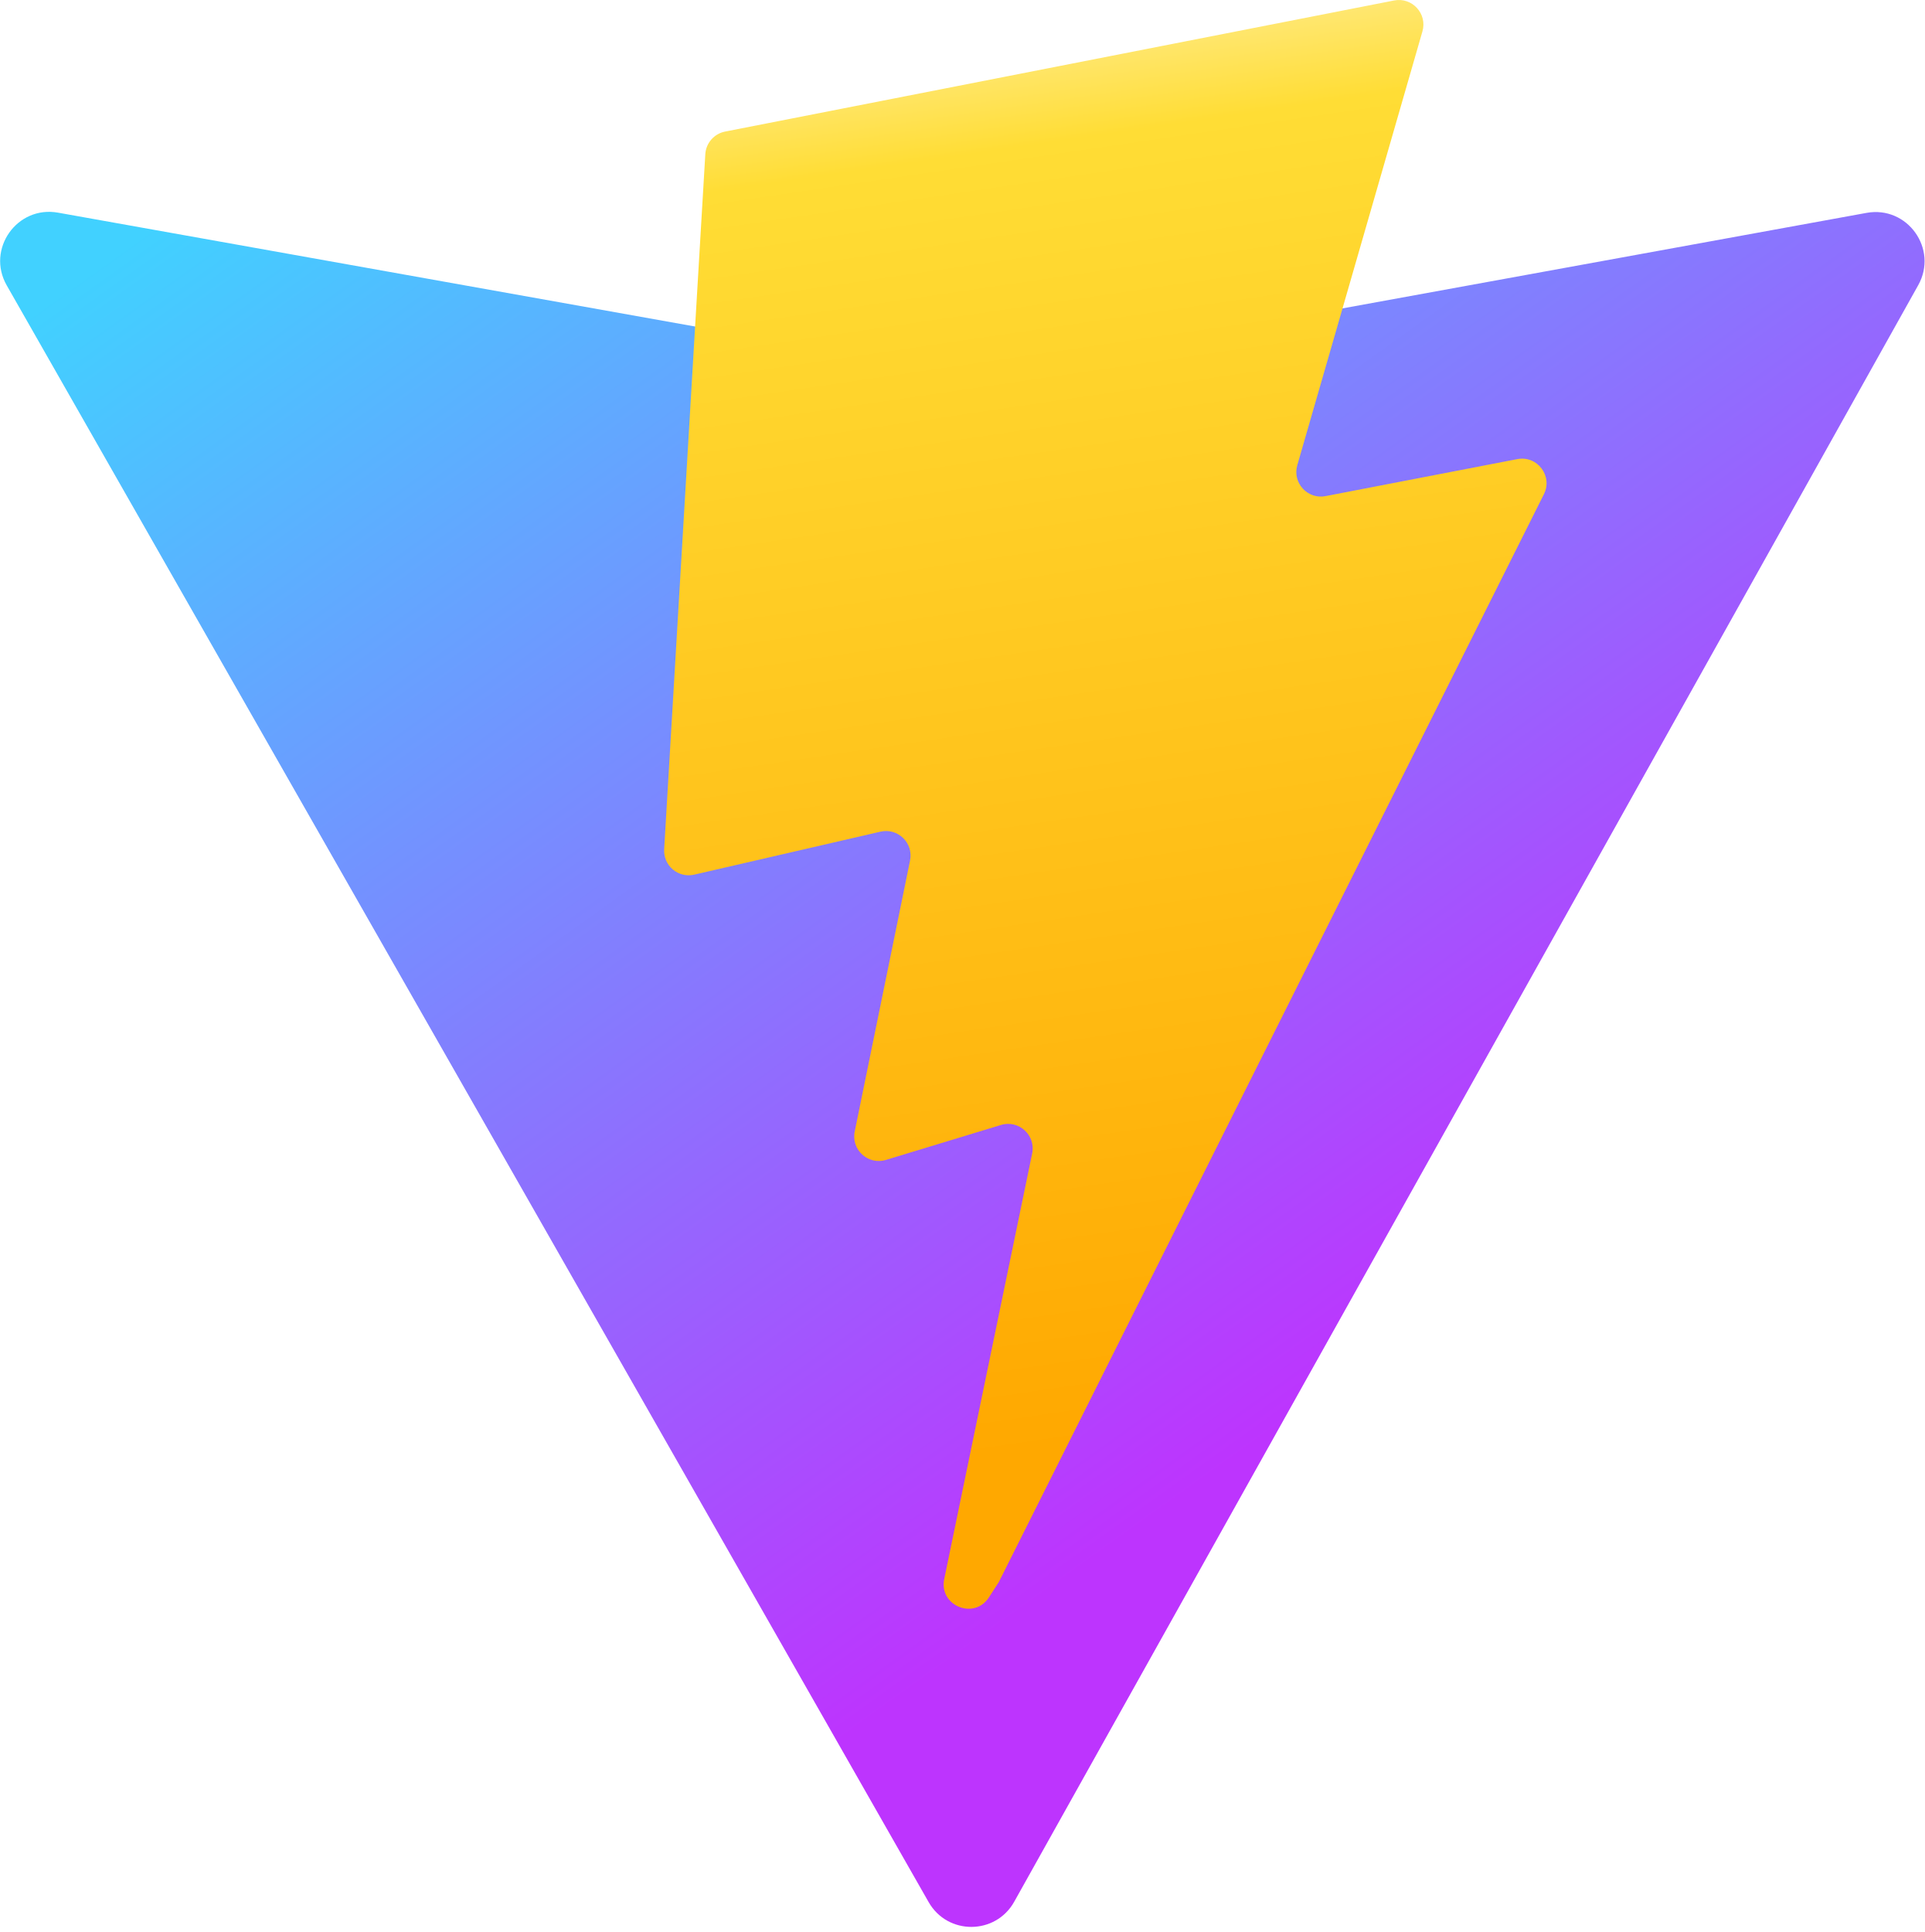
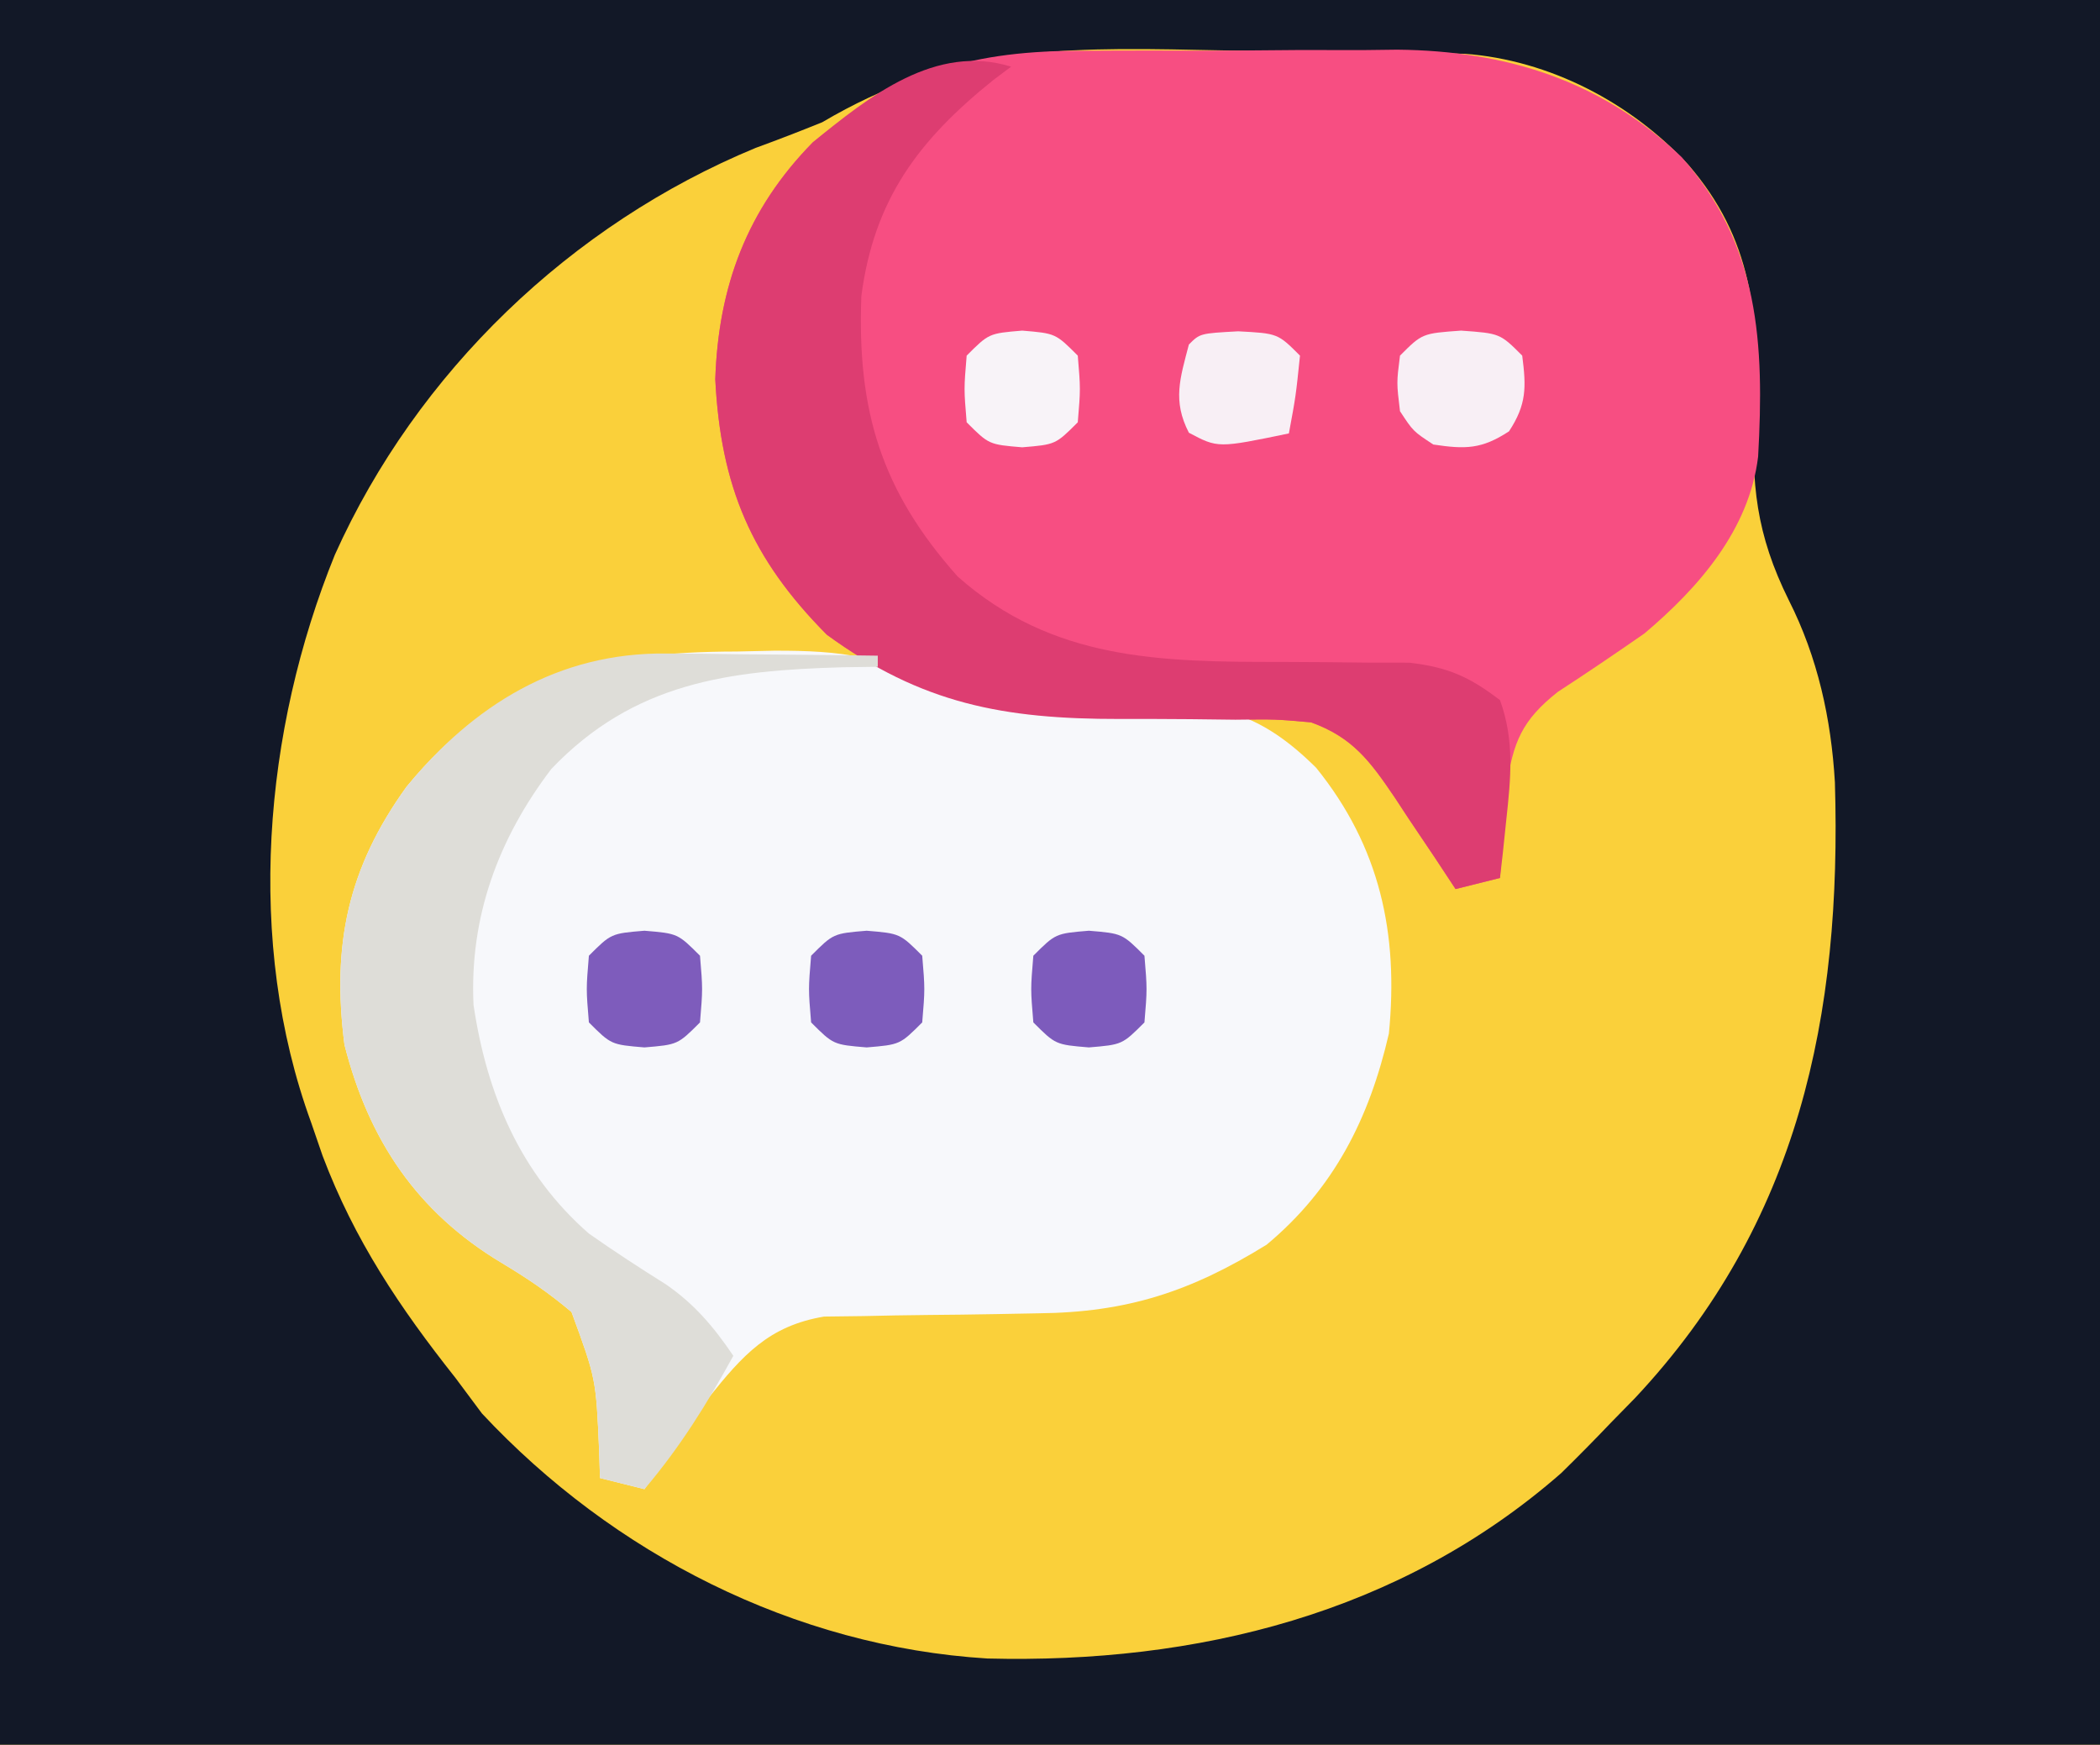
- <svg xmlns="http://www.w3.org/2000/svg" aria-hidden="true" role="img" class="iconify iconify--logos" width="31.88" height="32" preserveAspectRatio="xMidYMid meet" viewBox="0 0 256 257">
-   <defs>
-     <linearGradient id="IconifyId1813088fe1fbc01fb466" x1="-.828%" x2="57.636%" y1="7.652%" y2="78.411%">
-       <stop offset="0%" stop-color="#41D1FF" />
-       <stop offset="100%" stop-color="#BD34FE" />
-     </linearGradient>
-     <linearGradient id="IconifyId1813088fe1fbc01fb467" x1="43.376%" x2="50.316%" y1="2.242%" y2="89.03%">
-       <stop offset="0%" stop-color="#FFEA83" />
-       <stop offset="8.333%" stop-color="#FFDD35" />
-       <stop offset="100%" stop-color="#FFA800" />
-     </linearGradient>
-   </defs>
-   <path fill="url(#IconifyId1813088fe1fbc01fb466)" d="M255.153 37.938L134.897 252.976c-2.483 4.44-8.862 4.466-11.382.048L.875 37.958c-2.746-4.814 1.371-10.646 6.827-9.67l120.385 21.517a6.537 6.537 0 0 0 2.322-.004l117.867-21.483c5.438-.991 9.574 4.796 6.877 9.62Z" />
-   <path fill="url(#IconifyId1813088fe1fbc01fb467)" d="M185.432.063L96.44 17.501a3.268 3.268 0 0 0-2.634 3.014l-5.474 92.456a3.268 3.268 0 0 0 3.997 3.378l24.777-5.718c2.318-.535 4.413 1.507 3.936 3.838l-7.361 36.047c-.495 2.426 1.782 4.5 4.151 3.78l15.304-4.649c2.372-.72 4.652 1.36 4.15 3.788l-11.698 56.621c-.732 3.542 3.979 5.473 5.943 2.437l1.313-2.028l72.516-144.72c1.215-2.423-.88-5.186-3.54-4.672l-25.505 4.922c-2.396.462-4.435-1.77-3.759-4.114l16.646-57.705c.677-2.35-1.37-4.583-3.769-4.113Z" />
+ <svg xmlns="http://www.w3.org/2000/svg" version="1.1" width="189" height="157">
+   <path d="M0 0 C62.37 0 124.74 0 189 0 C189 51.81 189 103.62 189 157 C126.63 157 64.26 157 0 157 C0 105.19 0 53.38 0 0 Z " fill="#FAD03A" transform="translate(0,0)" />
+   <path d="M0 0 C62.37 0 124.74 0 189 0 C189 51.81 189 103.62 189 157 C126.63 157 64.26 157 0 157 C0 105.19 0 53.38 0 0 Z M74 11 C72.013 11.804 70.014 12.579 68 13.312 C51.38 20.185 37.521 33.487 30.139 49.917 C23.719 65.724 22.063 84.745 28 101 C28.51 102.483 28.51 102.483 29.031 103.996 C31.893 111.584 35.982 117.671 41 124 C41.784 125.052 42.568 126.104 43.375 127.188 C55.172 139.827 71.501 148.167 88.863 149.238 C107.678 149.714 126.019 145.228 140.5 132.562 C142.026 131.067 143.527 129.547 145 128 C145.717 127.268 146.433 126.536 147.172 125.781 C161.905 110.051 165.769 91.381 165.141 70.395 C164.805 64.678 163.593 59.149 161 54.023 C158.053 48.088 157.571 43.502 157.938 36.938 C158.369 28.48 157.702 21.455 151.938 14.812 C146.779 9.237 139.462 5.403 131.822 4.839 C130.642 4.816 130.642 4.816 129.438 4.791 C128.539 4.772 127.64 4.753 126.714 4.733 C122.587 4.674 118.46 4.626 114.332 4.595 C112.168 4.573 110.005 4.539 107.842 4.492 C94.933 4.215 85.321 4.327 74 11 Z " fill="#121827" transform="translate(0,0)" />
+   <path d="M0 0 C1.007 -0.005 2.014 -0.01 3.052 -0.016 C5.177 -0.022 7.302 -0.021 9.426 -0.012 C12.648 -0.004 15.868 -0.033 19.09 -0.064 C21.164 -0.066 23.238 -0.065 25.312 -0.062 C26.737 -0.079 26.737 -0.079 28.189 -0.097 C38.02 0.004 46.575 2.7 53.766 9.566 C60.782 17.476 61.218 26.405 60.653 36.523 C59.857 43.103 55.313 48.303 50.422 52.434 C47.846 54.223 45.259 55.98 42.629 57.688 C39.398 60.244 38.606 62.193 38.008 66.23 C37.938 67.205 37.869 68.18 37.797 69.184 C37.685 70.661 37.685 70.661 37.57 72.168 C37.497 73.289 37.497 73.289 37.422 74.434 C36.102 74.764 34.782 75.094 33.422 75.434 C32.819 74.518 32.215 73.603 31.594 72.66 C30.787 71.459 29.98 70.259 29.172 69.059 C28.776 68.455 28.38 67.852 27.973 67.23 C25.738 63.933 24.179 61.794 20.422 60.434 C17.194 60.147 17.194 60.147 13.602 60.195 C12.247 60.18 10.893 60.164 9.539 60.146 C7.426 60.13 5.314 60.121 3.201 60.128 C-7.245 60.142 -14.633 58.772 -23.164 52.547 C-29.956 45.71 -32.714 39.206 -33.203 29.559 C-32.921 21.185 -30.344 14.268 -24.422 8.238 C-16.593 1.83 -9.931 -0.03 0 0 Z " fill="#F74E82" transform="translate(97.57812,4.566406)" />
+   <path d="M0 0 C1.103 -0.024 2.206 -0.049 3.342 -0.074 C9.444 -0.096 13.34 0.404 18.571 3.479 C23.973 5.765 30.729 4.753 36.488 4.6 C43.411 4.629 47.159 5.533 52.139 10.459 C57.888 17.572 59.569 25.393 58.688 34.375 C56.931 42.005 53.752 48.32 47.688 53.375 C40.857 57.595 35.131 59.474 27.129 59.551 C25.856 59.575 24.583 59.598 23.271 59.623 C21.259 59.658 19.248 59.688 17.235 59.701 C15.283 59.716 13.331 59.758 11.379 59.801 C10.216 59.815 9.052 59.83 7.854 59.845 C2.872 60.679 0.522 63.332 -2.551 67.172 C-3.235 68.146 -3.92 69.121 -4.625 70.125 C-5.322 71.11 -6.02 72.095 -6.738 73.109 C-7.258 73.857 -7.777 74.605 -8.312 75.375 C-9.633 75.045 -10.953 74.715 -12.312 74.375 C-12.338 73.567 -12.364 72.759 -12.391 71.926 C-12.669 65.437 -12.669 65.437 -14.875 59.438 C-16.946 57.685 -18.874 56.384 -21.188 55 C-28.784 50.439 -33.138 43.952 -35.312 35.375 C-36.461 26.396 -35.01 19.51 -29.734 12.184 C-21.597 2.232 -12.408 0.014 0 0 Z " fill="#F7F8FB" transform="translate(66.3125,58.625)" />
+   <path d="M0 0 C-0.519 0.389 -1.039 0.779 -1.574 1.18 C-8.309 6.583 -12.331 11.914 -13.477 20.625 C-13.873 30.973 -11.687 38.153 -4.812 45.875 C3.711 53.427 13.396 53.572 24.312 53.562 C26.976 53.567 29.637 53.593 32.301 53.629 C34.051 53.63 34.051 53.63 35.837 53.631 C39.33 54.039 41.215 54.883 44 57 C45.321 60.655 44.977 63.992 44.562 67.812 C44.461 68.788 44.359 69.764 44.254 70.77 C44.128 71.874 44.128 71.874 44 73 C42.68 73.33 41.36 73.66 40 74 C39.397 73.085 38.793 72.17 38.172 71.227 C37.365 70.026 36.558 68.825 35.75 67.625 C35.354 67.022 34.959 66.418 34.551 65.797 C32.316 62.499 30.757 60.36 27 59 C23.772 58.714 23.772 58.714 20.18 58.762 C18.826 58.746 17.471 58.73 16.117 58.713 C14.004 58.697 11.892 58.687 9.779 58.695 C-0.666 58.708 -8.054 57.338 -16.586 51.113 C-23.378 44.276 -26.136 37.773 -26.625 28.125 C-26.343 19.751 -23.766 12.834 -17.844 6.805 C-12.755 2.64 -6.751 -2.109 0 0 Z " fill="#DD3D71" transform="translate(91,6)" />
+   <path d="M0 0 C1.112 0.006 2.224 0.013 3.369 0.02 C5.095 0.045 5.095 0.045 6.855 0.07 C8.025 0.079 9.195 0.088 10.4 0.098 C13.281 0.121 16.162 0.154 19.043 0.195 C19.043 0.525 19.043 0.855 19.043 1.195 C18.004 1.209 16.965 1.224 15.895 1.238 C5.648 1.526 -2.886 2.587 -10.332 10.383 C-15.108 16.652 -17.713 23.712 -17.34 31.617 C-16.147 39.649 -13.133 46.807 -6.957 52.195 C-4.684 53.796 -2.37 55.296 -0.016 56.773 C2.557 58.55 4.298 60.616 6.043 63.195 C3.659 67.537 1.262 71.402 -1.957 75.195 C-3.277 74.865 -4.597 74.535 -5.957 74.195 C-5.983 73.387 -6.009 72.579 -6.035 71.746 C-6.314 65.257 -6.314 65.257 -8.52 59.258 C-10.591 57.505 -12.519 56.205 -14.832 54.82 C-22.428 50.26 -26.782 43.772 -28.957 35.195 C-30.106 26.216 -28.655 19.33 -23.379 12.004 C-17.352 4.634 -9.711 -0.1 0 0 Z " fill="#DEDDD8" transform="translate(59.95703,58.80469)" />
+   <path d="M0 0 C3.5 0.25 3.5 0.25 5.5 2.25 C5.865 5.096 5.902 6.636 4.312 9.062 C1.851 10.675 0.389 10.683 -2.5 10.25 C-4.312 9.062 -4.312 9.062 -5.5 7.25 C-5.812 4.688 -5.812 4.688 -5.5 2.25 C-3.5 0.25 -3.5 0.25 0 0 Z " fill="#F8EFF5" transform="translate(131.5,29.75)" />
+   <path d="M0 0 C3.562 0.188 3.562 0.188 5.562 2.188 C5.188 5.812 5.188 5.812 4.562 9.188 C-1.825 10.513 -1.825 10.513 -4.438 9.125 C-5.923 6.247 -5.234 4.242 -4.438 1.188 C-3.438 0.188 -3.438 0.188 0 0 Z " fill="#F8EFF5" transform="translate(111.4375,29.8125)" />
+   <path d="M0 0 C3 0.25 3 0.25 5 2.25 C5.25 5.25 5.25 5.25 5 8.25 C3 10.25 3 10.25 0 10.5 C-3 10.25 -3 10.25 -5 8.25 C-5.25 5.25 -5.25 5.25 -5 2.25 C-3 0.25 -3 0.25 0 0 Z " fill="#7D5BBC" transform="translate(98,83.75)" />
+   <path d="M0 0 C3 0.25 3 0.25 5 2.25 C5.25 5.25 5.25 5.25 5 8.25 C3 10.25 3 10.25 0 10.5 C-3 10.25 -3 10.25 -5 8.25 C-5.25 5.25 -5.25 5.25 -5 2.25 C-3 0.25 -3 0.25 0 0 Z " fill="#7D5CBC" transform="translate(78,83.75)" />
+   <path d="M0 0 C3 0.25 3 0.25 5 2.25 C5.25 5.25 5.25 5.25 5 8.25 C3 10.25 3 10.25 0 10.5 C-3 10.25 -3 10.25 -5 8.25 C-5.25 5.25 -5.25 5.25 -5 2.25 C-3 0.25 -3 0.25 0 0 Z " fill="#7E5CBC" transform="translate(58,83.75)" />
+   <path d="M0 0 C3 0.25 3 0.25 5 2.25 C5.25 5.25 5.25 5.25 5 8.25 C3 10.25 3 10.25 0 10.5 C-3 10.25 -3 10.25 -5 8.25 C-5.25 5.25 -5.25 5.25 -5 2.25 C-3 0.25 -3 0.25 0 0 Z " fill="#F8F3F8" transform="translate(92,29.75)" />
</svg>
